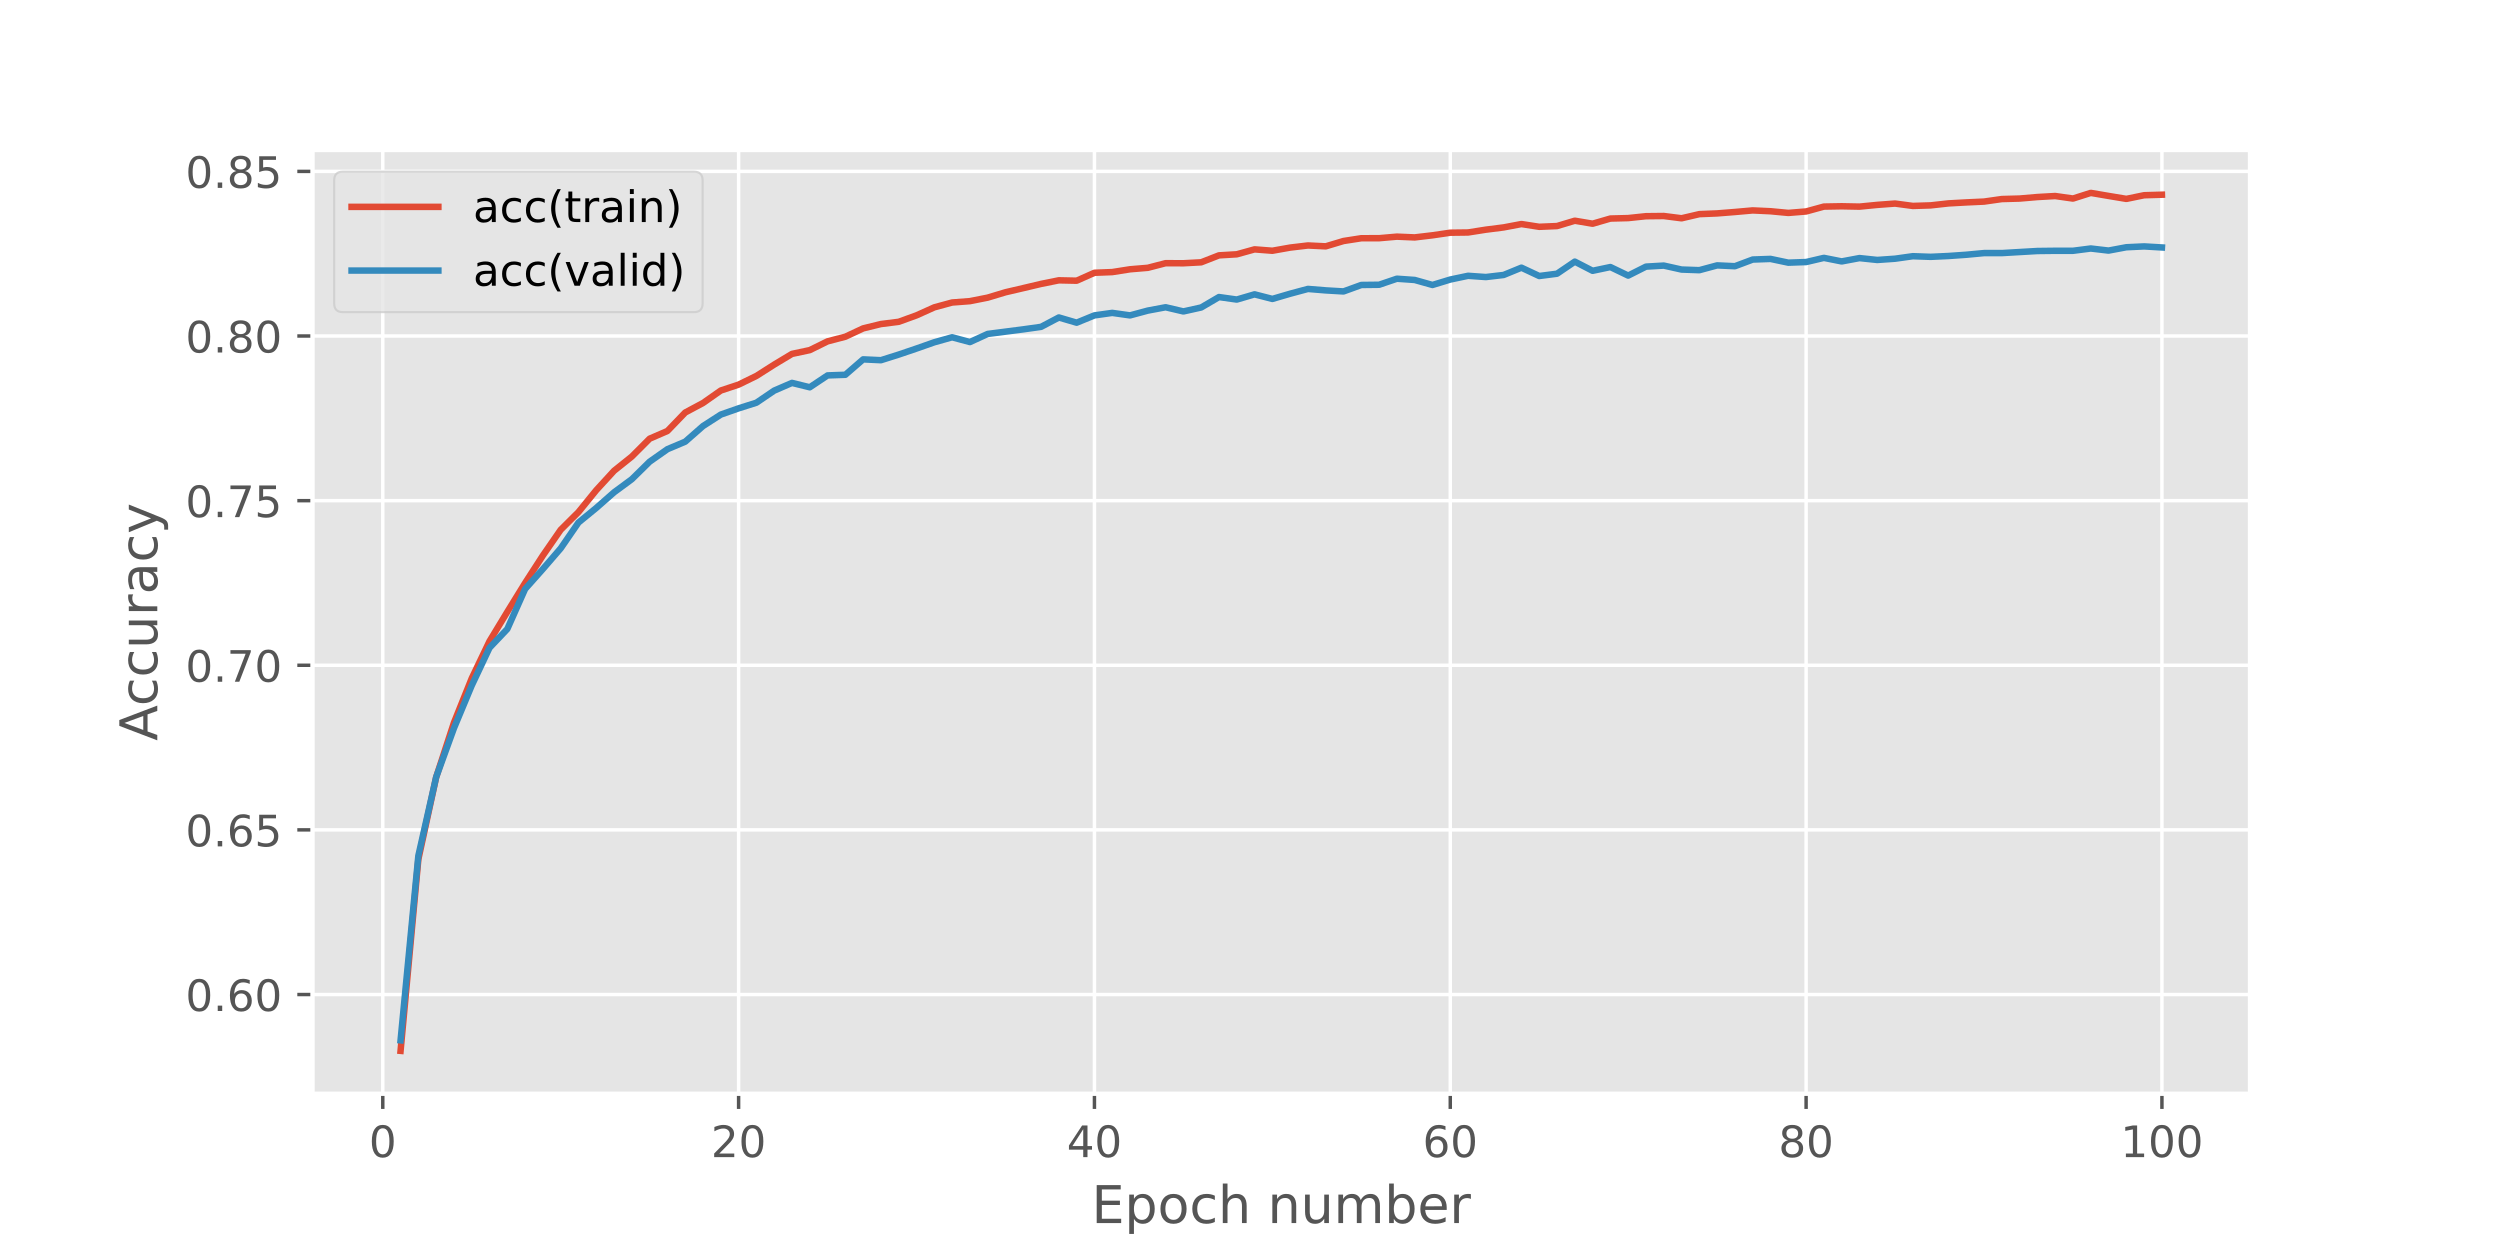
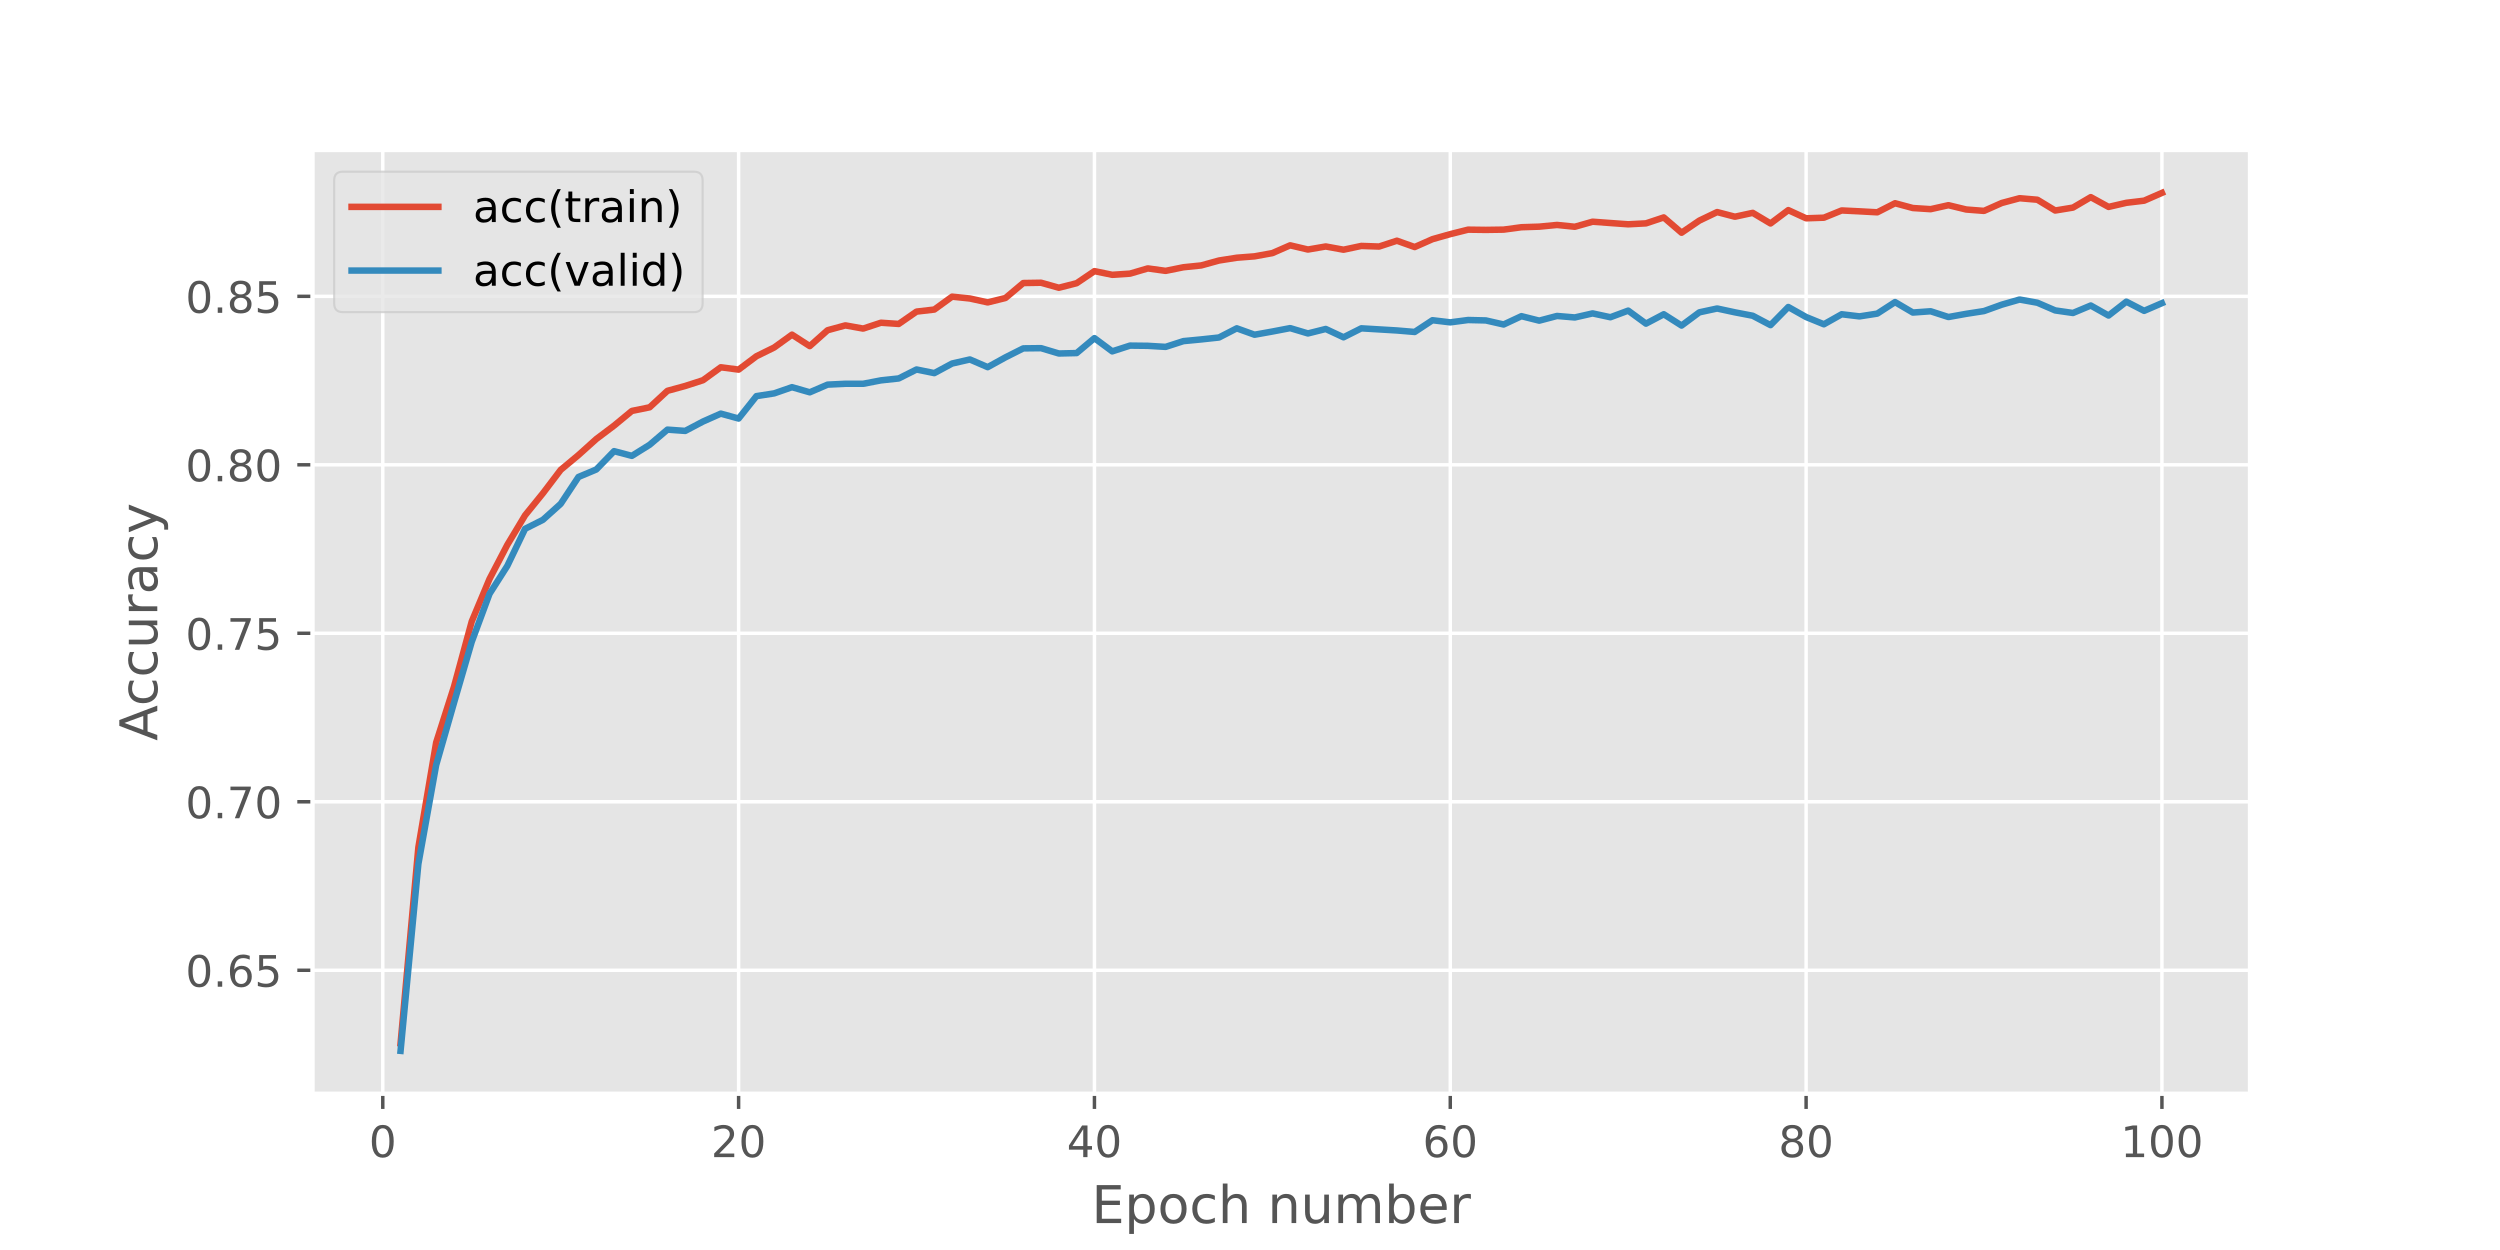
<svg xmlns="http://www.w3.org/2000/svg" xmlns:xlink="http://www.w3.org/1999/xlink" height="288pt" version="1.1" viewBox="0 0 576 288" width="576pt">
  <defs>
    <style type="text/css">*{stroke-linecap:butt;stroke-linejoin:round;}</style>
  </defs>
  <g id="figure_1">
    <g id="patch_1">
      <path d="M 0 288  L 576 288  L 576 0  L 0 0  z " style="fill:#ffffff;" />
    </g>
    <g id="axes_1">
      <g id="patch_2">
        <path d="M 72 252  L 518.4 252  L 518.4 34.56  L 72 34.56  z " style="fill:#e5e5e5;" />
      </g>
      <g id="matplotlib.axis_1">
        <g id="xtick_1">
          <g id="line2d_1">
-             <path clip-path="url(#pfc72ea4bea)" d="M 88.192 252  L 88.192 34.56  " style="fill:none;stroke:#ffffff;stroke-linecap:square;stroke-width:0.8;" />
+             <path clip-path="url(#pb39a2ac1c6)" d="M 88.192 252  L 88.192 34.56  " style="fill:none;stroke:#ffffff;stroke-linecap:square;stroke-width:0.8;" />
          </g>
          <g id="line2d_2">
            <defs>
-               <path d="M 0 0  L 0 3.5  " id="m26fa51908b" style="stroke:#555555;stroke-width:0.8;" />
-             </defs>
-             <g>
-               <use style="fill:#555555;stroke:#555555;stroke-width:0.8;" x="88.192" xlink:href="#m26fa51908b" y="252" />
+               <path d="M 0 0  L 0 3.5  " id="m6defd8dd76" style="stroke:#555555;stroke-width:0.8;" />
+             </defs>
+             <g>
+               <use style="fill:#555555;stroke:#555555;stroke-width:0.8;" x="88.192" xlink:href="#m6defd8dd76" y="252" />
            </g>
          </g>
          <g id="text_1">
            <g style="fill:#555555;" transform="translate(85.01049 266.5984)scale(0.1 -0.1)">
              <defs>
                <path d="M 2034 4250  Q 1547 4250 1301 3770  Q 1056 3291 1056 2328  Q 1056 1369 1301 889  Q 1547 409 2034 409  Q 2525 409 2770 889  Q 3016 1369 3016 2328  Q 3016 3291 2770 3770  Q 2525 4250 2034 4250  z M 2034 4750  Q 2819 4750 3233 4129  Q 3647 3509 3647 2328  Q 3647 1150 3233 529  Q 2819 -91 2034 -91  Q 1250 -91 836 529  Q 422 1150 422 2328  Q 422 3509 836 4129  Q 1250 4750 2034 4750  z " id="DejaVuSans-30" transform="scale(0.015625)" />
              </defs>
              <use xlink:href="#DejaVuSans-30" />
            </g>
          </g>
        </g>
        <g id="xtick_2">
          <g id="line2d_3">
-             <path clip-path="url(#pfc72ea4bea)" d="M 170.175 252  L 170.175 34.56  " style="fill:none;stroke:#ffffff;stroke-linecap:square;stroke-width:0.8;" />
+             <path clip-path="url(#pb39a2ac1c6)" d="M 170.175 252  L 170.175 34.56  " style="fill:none;stroke:#ffffff;stroke-linecap:square;stroke-width:0.8;" />
          </g>
          <g id="line2d_4">
            <g>
-               <use style="fill:#555555;stroke:#555555;stroke-width:0.8;" x="170.175" xlink:href="#m26fa51908b" y="252" />
+               <use style="fill:#555555;stroke:#555555;stroke-width:0.8;" x="170.175" xlink:href="#m6defd8dd76" y="252" />
            </g>
          </g>
          <g id="text_2">
            <g style="fill:#555555;" transform="translate(163.8127 266.5984)scale(0.1 -0.1)">
              <defs>
                <path d="M 1228 531  L 3431 531  L 3431 0  L 469 0  L 469 531  Q 828 903 1448 1529  Q 2069 2156 2228 2338  Q 2531 2678 2651 2914  Q 2772 3150 2772 3378  Q 2772 3750 2511 3984  Q 2250 4219 1831 4219  Q 1534 4219 1204 4116  Q 875 4013 500 3803  L 500 4441  Q 881 4594 1212 4672  Q 1544 4750 1819 4750  Q 2544 4750 2975 4387  Q 3406 4025 3406 3419  Q 3406 3131 3298 2873  Q 3191 2616 2906 2266  Q 2828 2175 2409 1742  Q 1991 1309 1228 531  z " id="DejaVuSans-32" transform="scale(0.015625)" />
              </defs>
              <use xlink:href="#DejaVuSans-32" />
              <use x="63.623" xlink:href="#DejaVuSans-30" />
            </g>
          </g>
        </g>
        <g id="xtick_3">
          <g id="line2d_5">
-             <path clip-path="url(#pfc72ea4bea)" d="M 252.159 252  L 252.159 34.56  " style="fill:none;stroke:#ffffff;stroke-linecap:square;stroke-width:0.8;" />
+             <path clip-path="url(#pb39a2ac1c6)" d="M 252.159 252  L 252.159 34.56  " style="fill:none;stroke:#ffffff;stroke-linecap:square;stroke-width:0.8;" />
          </g>
          <g id="line2d_6">
            <g>
-               <use style="fill:#555555;stroke:#555555;stroke-width:0.8;" x="252.159" xlink:href="#m26fa51908b" y="252" />
+               <use style="fill:#555555;stroke:#555555;stroke-width:0.8;" x="252.159" xlink:href="#m6defd8dd76" y="252" />
            </g>
          </g>
          <g id="text_3">
            <g style="fill:#555555;" transform="translate(245.7962 266.5984)scale(0.1 -0.1)">
              <defs>
                <path d="M 2419 4116  L 825 1625  L 2419 1625  L 2419 4116  z M 2253 4666  L 3047 4666  L 3047 1625  L 3713 1625  L 3713 1100  L 3047 1100  L 3047 0  L 2419 0  L 2419 1100  L 313 1100  L 313 1709  L 2253 4666  z " id="DejaVuSans-34" transform="scale(0.015625)" />
              </defs>
              <use xlink:href="#DejaVuSans-34" />
              <use x="63.623" xlink:href="#DejaVuSans-30" />
            </g>
          </g>
        </g>
        <g id="xtick_4">
          <g id="line2d_7">
-             <path clip-path="url(#pfc72ea4bea)" d="M 334.142 252  L 334.142 34.56  " style="fill:none;stroke:#ffffff;stroke-linecap:square;stroke-width:0.8;" />
+             <path clip-path="url(#pb39a2ac1c6)" d="M 334.142 252  L 334.142 34.56  " style="fill:none;stroke:#ffffff;stroke-linecap:square;stroke-width:0.8;" />
          </g>
          <g id="line2d_8">
            <g>
-               <use style="fill:#555555;stroke:#555555;stroke-width:0.8;" x="334.142" xlink:href="#m26fa51908b" y="252" />
+               <use style="fill:#555555;stroke:#555555;stroke-width:0.8;" x="334.142" xlink:href="#m6defd8dd76" y="252" />
            </g>
          </g>
          <g id="text_4">
            <g style="fill:#555555;" transform="translate(327.7796 266.5984)scale(0.1 -0.1)">
              <defs>
                <path d="M 2113 2584  Q 1688 2584 1439 2293  Q 1191 2003 1191 1497  Q 1191 994 1439 701  Q 1688 409 2113 409  Q 2538 409 2786 701  Q 3034 994 3034 1497  Q 3034 2003 2786 2293  Q 2538 2584 2113 2584  z M 3366 4563  L 3366 3988  Q 3128 4100 2886 4159  Q 2644 4219 2406 4219  Q 1781 4219 1451 3797  Q 1122 3375 1075 2522  Q 1259 2794 1537 2939  Q 1816 3084 2150 3084  Q 2853 3084 3261 2657  Q 3669 2231 3669 1497  Q 3669 778 3244 343  Q 2819 -91 2113 -91  Q 1303 -91 875 529  Q 447 1150 447 2328  Q 447 3434 972 4092  Q 1497 4750 2381 4750  Q 2619 4750 2861 4703  Q 3103 4656 3366 4563  z " id="DejaVuSans-36" transform="scale(0.015625)" />
              </defs>
              <use xlink:href="#DejaVuSans-36" />
              <use x="63.623" xlink:href="#DejaVuSans-30" />
            </g>
          </g>
        </g>
        <g id="xtick_5">
          <g id="line2d_9">
-             <path clip-path="url(#pfc72ea4bea)" d="M 416.126 252  L 416.126 34.56  " style="fill:none;stroke:#ffffff;stroke-linecap:square;stroke-width:0.8;" />
+             <path clip-path="url(#pb39a2ac1c6)" d="M 416.126 252  L 416.126 34.56  " style="fill:none;stroke:#ffffff;stroke-linecap:square;stroke-width:0.8;" />
          </g>
          <g id="line2d_10">
            <g>
-               <use style="fill:#555555;stroke:#555555;stroke-width:0.8;" x="416.126" xlink:href="#m26fa51908b" y="252" />
+               <use style="fill:#555555;stroke:#555555;stroke-width:0.8;" x="416.126" xlink:href="#m6defd8dd76" y="252" />
            </g>
          </g>
          <g id="text_5">
            <g style="fill:#555555;" transform="translate(409.7631 266.5984)scale(0.1 -0.1)">
              <defs>
                <path d="M 2034 2216  Q 1584 2216 1326 1975  Q 1069 1734 1069 1313  Q 1069 891 1326 650  Q 1584 409 2034 409  Q 2484 409 2743 651  Q 3003 894 3003 1313  Q 3003 1734 2745 1975  Q 2488 2216 2034 2216  z M 1403 2484  Q 997 2584 770 2862  Q 544 3141 544 3541  Q 544 4100 942 4425  Q 1341 4750 2034 4750  Q 2731 4750 3128 4425  Q 3525 4100 3525 3541  Q 3525 3141 3298 2862  Q 3072 2584 2669 2484  Q 3125 2378 3379 2068  Q 3634 1759 3634 1313  Q 3634 634 3220 271  Q 2806 -91 2034 -91  Q 1263 -91 848 271  Q 434 634 434 1313  Q 434 1759 690 2068  Q 947 2378 1403 2484  z M 1172 3481  Q 1172 3119 1398 2916  Q 1625 2713 2034 2713  Q 2441 2713 2670 2916  Q 2900 3119 2900 3481  Q 2900 3844 2670 4047  Q 2441 4250 2034 4250  Q 1625 4250 1398 4047  Q 1172 3844 1172 3481  z " id="DejaVuSans-38" transform="scale(0.015625)" />
              </defs>
              <use xlink:href="#DejaVuSans-38" />
              <use x="63.623" xlink:href="#DejaVuSans-30" />
            </g>
          </g>
        </g>
        <g id="xtick_6">
          <g id="line2d_11">
-             <path clip-path="url(#pfc72ea4bea)" d="M 498.109 252  L 498.109 34.56  " style="fill:none;stroke:#ffffff;stroke-linecap:square;stroke-width:0.8;" />
+             <path clip-path="url(#pb39a2ac1c6)" d="M 498.109 252  L 498.109 34.56  " style="fill:none;stroke:#ffffff;stroke-linecap:square;stroke-width:0.8;" />
          </g>
          <g id="line2d_12">
            <g>
-               <use style="fill:#555555;stroke:#555555;stroke-width:0.8;" x="498.109" xlink:href="#m26fa51908b" y="252" />
+               <use style="fill:#555555;stroke:#555555;stroke-width:0.8;" x="498.109" xlink:href="#m6defd8dd76" y="252" />
            </g>
          </g>
          <g id="text_6">
            <g style="fill:#555555;" transform="translate(488.5653 266.5984)scale(0.1 -0.1)">
              <defs>
                <path d="M 794 531  L 1825 531  L 1825 4091  L 703 3866  L 703 4441  L 1819 4666  L 2450 4666  L 2450 531  L 3481 531  L 3481 0  L 794 0  L 794 531  z " id="DejaVuSans-31" transform="scale(0.015625)" />
              </defs>
              <use xlink:href="#DejaVuSans-31" />
              <use x="63.623" xlink:href="#DejaVuSans-30" />
              <use x="127.246" xlink:href="#DejaVuSans-30" />
            </g>
          </g>
        </g>
        <g id="text_7">
          <g style="fill:#555555;" transform="translate(251.5031 281.7962)scale(0.12 -0.12)">
            <defs>
              <path d="M 628 4666  L 3578 4666  L 3578 4134  L 1259 4134  L 1259 2753  L 3481 2753  L 3481 2222  L 1259 2222  L 1259 531  L 3634 531  L 3634 0  L 628 0  L 628 4666  z " id="DejaVuSans-45" transform="scale(0.015625)" />
              <path d="M 1159 525  L 1159 -1331  L 581 -1331  L 581 3500  L 1159 3500  L 1159 2969  Q 1341 3281 1617 3432  Q 1894 3584 2278 3584  Q 2916 3584 3314 3078  Q 3713 2572 3713 1747  Q 3713 922 3314 415  Q 2916 -91 2278 -91  Q 1894 -91 1617 61  Q 1341 213 1159 525  z M 3116 1747  Q 3116 2381 2855 2742  Q 2594 3103 2138 3103  Q 1681 3103 1420 2742  Q 1159 2381 1159 1747  Q 1159 1113 1420 752  Q 1681 391 2138 391  Q 2594 391 2855 752  Q 3116 1113 3116 1747  z " id="DejaVuSans-70" transform="scale(0.015625)" />
              <path d="M 1959 3097  Q 1497 3097 1228 2736  Q 959 2375 959 1747  Q 959 1119 1226 758  Q 1494 397 1959 397  Q 2419 397 2687 759  Q 2956 1122 2956 1747  Q 2956 2369 2687 2733  Q 2419 3097 1959 3097  z M 1959 3584  Q 2709 3584 3137 3096  Q 3566 2609 3566 1747  Q 3566 888 3137 398  Q 2709 -91 1959 -91  Q 1206 -91 779 398  Q 353 888 353 1747  Q 353 2609 779 3096  Q 1206 3584 1959 3584  z " id="DejaVuSans-6f" transform="scale(0.015625)" />
              <path d="M 3122 3366  L 3122 2828  Q 2878 2963 2633 3030  Q 2388 3097 2138 3097  Q 1578 3097 1268 2742  Q 959 2388 959 1747  Q 959 1106 1268 751  Q 1578 397 2138 397  Q 2388 397 2633 464  Q 2878 531 3122 666  L 3122 134  Q 2881 22 2623 -34  Q 2366 -91 2075 -91  Q 1284 -91 818 406  Q 353 903 353 1747  Q 353 2603 823 3093  Q 1294 3584 2113 3584  Q 2378 3584 2631 3529  Q 2884 3475 3122 3366  z " id="DejaVuSans-63" transform="scale(0.015625)" />
              <path d="M 3513 2113  L 3513 0  L 2938 0  L 2938 2094  Q 2938 2591 2744 2837  Q 2550 3084 2163 3084  Q 1697 3084 1428 2787  Q 1159 2491 1159 1978  L 1159 0  L 581 0  L 581 4863  L 1159 4863  L 1159 2956  Q 1366 3272 1645 3428  Q 1925 3584 2291 3584  Q 2894 3584 3203 3211  Q 3513 2838 3513 2113  z " id="DejaVuSans-68" transform="scale(0.015625)" />
              <path id="DejaVuSans-20" transform="scale(0.015625)" />
              <path d="M 3513 2113  L 3513 0  L 2938 0  L 2938 2094  Q 2938 2591 2744 2837  Q 2550 3084 2163 3084  Q 1697 3084 1428 2787  Q 1159 2491 1159 1978  L 1159 0  L 581 0  L 581 3500  L 1159 3500  L 1159 2956  Q 1366 3272 1645 3428  Q 1925 3584 2291 3584  Q 2894 3584 3203 3211  Q 3513 2838 3513 2113  z " id="DejaVuSans-6e" transform="scale(0.015625)" />
              <path d="M 544 1381  L 544 3500  L 1119 3500  L 1119 1403  Q 1119 906 1312 657  Q 1506 409 1894 409  Q 2359 409 2629 706  Q 2900 1003 2900 1516  L 2900 3500  L 3475 3500  L 3475 0  L 2900 0  L 2900 538  Q 2691 219 2414 64  Q 2138 -91 1772 -91  Q 1169 -91 856 284  Q 544 659 544 1381  z M 1991 3584  L 1991 3584  z " id="DejaVuSans-75" transform="scale(0.015625)" />
              <path d="M 3328 2828  Q 3544 3216 3844 3400  Q 4144 3584 4550 3584  Q 5097 3584 5394 3201  Q 5691 2819 5691 2113  L 5691 0  L 5113 0  L 5113 2094  Q 5113 2597 4934 2840  Q 4756 3084 4391 3084  Q 3944 3084 3684 2787  Q 3425 2491 3425 1978  L 3425 0  L 2847 0  L 2847 2094  Q 2847 2600 2669 2842  Q 2491 3084 2119 3084  Q 1678 3084 1418 2786  Q 1159 2488 1159 1978  L 1159 0  L 581 0  L 581 3500  L 1159 3500  L 1159 2956  Q 1356 3278 1631 3431  Q 1906 3584 2284 3584  Q 2666 3584 2933 3390  Q 3200 3197 3328 2828  z " id="DejaVuSans-6d" transform="scale(0.015625)" />
              <path d="M 3116 1747  Q 3116 2381 2855 2742  Q 2594 3103 2138 3103  Q 1681 3103 1420 2742  Q 1159 2381 1159 1747  Q 1159 1113 1420 752  Q 1681 391 2138 391  Q 2594 391 2855 752  Q 3116 1113 3116 1747  z M 1159 2969  Q 1341 3281 1617 3432  Q 1894 3584 2278 3584  Q 2916 3584 3314 3078  Q 3713 2572 3713 1747  Q 3713 922 3314 415  Q 2916 -91 2278 -91  Q 1894 -91 1617 61  Q 1341 213 1159 525  L 1159 0  L 581 0  L 581 4863  L 1159 4863  L 1159 2969  z " id="DejaVuSans-62" transform="scale(0.015625)" />
              <path d="M 3597 1894  L 3597 1613  L 953 1613  Q 991 1019 1311 708  Q 1631 397 2203 397  Q 2534 397 2845 478  Q 3156 559 3463 722  L 3463 178  Q 3153 47 2828 -22  Q 2503 -91 2169 -91  Q 1331 -91 842 396  Q 353 884 353 1716  Q 353 2575 817 3079  Q 1281 3584 2069 3584  Q 2775 3584 3186 3129  Q 3597 2675 3597 1894  z M 3022 2063  Q 3016 2534 2758 2815  Q 2500 3097 2075 3097  Q 1594 3097 1305 2825  Q 1016 2553 972 2059  L 3022 2063  z " id="DejaVuSans-65" transform="scale(0.015625)" />
              <path d="M 2631 2963  Q 2534 3019 2420 3045  Q 2306 3072 2169 3072  Q 1681 3072 1420 2755  Q 1159 2438 1159 1844  L 1159 0  L 581 0  L 581 3500  L 1159 3500  L 1159 2956  Q 1341 3275 1631 3429  Q 1922 3584 2338 3584  Q 2397 3584 2469 3576  Q 2541 3569 2628 3553  L 2631 2963  z " id="DejaVuSans-72" transform="scale(0.015625)" />
            </defs>
            <use xlink:href="#DejaVuSans-45" />
            <use x="63.184" xlink:href="#DejaVuSans-70" />
            <use x="126.66" xlink:href="#DejaVuSans-6f" />
            <use x="187.842" xlink:href="#DejaVuSans-63" />
            <use x="242.822" xlink:href="#DejaVuSans-68" />
            <use x="306.201" xlink:href="#DejaVuSans-20" />
            <use x="337.988" xlink:href="#DejaVuSans-6e" />
            <use x="401.367" xlink:href="#DejaVuSans-75" />
            <use x="464.746" xlink:href="#DejaVuSans-6d" />
            <use x="562.158" xlink:href="#DejaVuSans-62" />
            <use x="625.635" xlink:href="#DejaVuSans-65" />
            <use x="687.158" xlink:href="#DejaVuSans-72" />
          </g>
        </g>
      </g>
      <g id="matplotlib.axis_2">
        <g id="ytick_1">
          <g id="line2d_13">
-             <path clip-path="url(#pfc72ea4bea)" d="M 72 229.137  L 518.4 229.137  " style="fill:none;stroke:#ffffff;stroke-linecap:square;stroke-width:0.8;" />
+             <path clip-path="url(#pb39a2ac1c6)" d="M 72 223.543  L 518.4 223.543  " style="fill:none;stroke:#ffffff;stroke-linecap:square;stroke-width:0.8;" />
          </g>
          <g id="line2d_14">
            <defs>
-               <path d="M 0 0  L -3.5 0  " id="mfb7b2b36ef" style="stroke:#555555;stroke-width:0.8;" />
-             </defs>
-             <g>
-               <use style="fill:#555555;stroke:#555555;stroke-width:0.8;" x="72" xlink:href="#mfb7b2b36ef" y="229.137" />
+               <path d="M 0 0  L -3.5 0  " id="maf98f633cb" style="stroke:#555555;stroke-width:0.8;" />
+             </defs>
+             <g>
+               <use style="fill:#555555;stroke:#555555;stroke-width:0.8;" x="72" xlink:href="#maf98f633cb" y="223.543" />
            </g>
          </g>
          <g id="text_8">
-             <g style="fill:#555555;" transform="translate(42.73438 232.9361)scale(0.1 -0.1)">
+             <g style="fill:#555555;" transform="translate(42.73438 227.3426)scale(0.1 -0.1)">
              <defs>
                <path d="M 684 794  L 1344 794  L 1344 0  L 684 0  L 684 794  z " id="DejaVuSans-2e" transform="scale(0.015625)" />
+                 <path d="M 691 4666  L 3169 4666  L 3169 4134  L 1269 4134  L 1269 2991  Q 1406 3038 1543 3061  Q 1681 3084 1819 3084  Q 2600 3084 3056 2656  Q 3513 2228 3513 1497  Q 3513 744 3044 326  Q 2575 -91 1722 -91  Q 1428 -91 1123 -41  Q 819 9 494 109  L 494 744  Q 775 591 1075 516  Q 1375 441 1709 441  Q 2250 441 2565 725  Q 2881 1009 2881 1497  Q 2881 1984 2565 2268  Q 2250 2553 1709 2553  Q 1456 2553 1204 2497  Q 953 2441 691 2322  L 691 4666  z " id="DejaVuSans-35" transform="scale(0.015625)" />
              </defs>
              <use xlink:href="#DejaVuSans-30" />
              <use x="63.623" xlink:href="#DejaVuSans-2e" />
              <use x="95.41" xlink:href="#DejaVuSans-36" />
-               <use x="159.033" xlink:href="#DejaVuSans-30" />
+               <use x="159.033" xlink:href="#DejaVuSans-35" />
            </g>
          </g>
        </g>
        <g id="ytick_2">
          <g id="line2d_15">
-             <path clip-path="url(#pfc72ea4bea)" d="M 72 191.208  L 518.4 191.208  " style="fill:none;stroke:#ffffff;stroke-linecap:square;stroke-width:0.8;" />
+             <path clip-path="url(#pb39a2ac1c6)" d="M 72 184.727  L 518.4 184.727  " style="fill:none;stroke:#ffffff;stroke-linecap:square;stroke-width:0.8;" />
          </g>
          <g id="line2d_16">
            <g>
-               <use style="fill:#555555;stroke:#555555;stroke-width:0.8;" x="72" xlink:href="#mfb7b2b36ef" y="191.208" />
+               <use style="fill:#555555;stroke:#555555;stroke-width:0.8;" x="72" xlink:href="#maf98f633cb" y="184.727" />
            </g>
          </g>
          <g id="text_9">
-             <g style="fill:#555555;" transform="translate(42.73438 195.0068)scale(0.1 -0.1)">
-               <defs>
-                 <path d="M 691 4666  L 3169 4666  L 3169 4134  L 1269 4134  L 1269 2991  Q 1406 3038 1543 3061  Q 1681 3084 1819 3084  Q 2600 3084 3056 2656  Q 3513 2228 3513 1497  Q 3513 744 3044 326  Q 2575 -91 1722 -91  Q 1428 -91 1123 -41  Q 819 9 494 109  L 494 744  Q 775 591 1075 516  Q 1375 441 1709 441  Q 2250 441 2565 725  Q 2881 1009 2881 1497  Q 2881 1984 2565 2268  Q 2250 2553 1709 2553  Q 1456 2553 1204 2497  Q 953 2441 691 2322  L 691 4666  z " id="DejaVuSans-35" transform="scale(0.015625)" />
-               </defs>
-               <use xlink:href="#DejaVuSans-30" />
-               <use x="63.623" xlink:href="#DejaVuSans-2e" />
-               <use x="95.41" xlink:href="#DejaVuSans-36" />
-               <use x="159.033" xlink:href="#DejaVuSans-35" />
+             <g style="fill:#555555;" transform="translate(42.73438 188.526)scale(0.1 -0.1)">
+               <defs>
+                 <path d="M 525 4666  L 3525 4666  L 3525 4397  L 1831 0  L 1172 0  L 2766 4134  L 525 4134  L 525 4666  z " id="DejaVuSans-37" transform="scale(0.015625)" />
+               </defs>
+               <use xlink:href="#DejaVuSans-30" />
+               <use x="63.623" xlink:href="#DejaVuSans-2e" />
+               <use x="95.41" xlink:href="#DejaVuSans-37" />
+               <use x="159.033" xlink:href="#DejaVuSans-30" />
            </g>
          </g>
        </g>
        <g id="ytick_3">
          <g id="line2d_17">
-             <path clip-path="url(#pfc72ea4bea)" d="M 72 153.278  L 518.4 153.278  " style="fill:none;stroke:#ffffff;stroke-linecap:square;stroke-width:0.8;" />
+             <path clip-path="url(#pb39a2ac1c6)" d="M 72 145.91  L 518.4 145.91  " style="fill:none;stroke:#ffffff;stroke-linecap:square;stroke-width:0.8;" />
          </g>
          <g id="line2d_18">
            <g>
-               <use style="fill:#555555;stroke:#555555;stroke-width:0.8;" x="72" xlink:href="#mfb7b2b36ef" y="153.278" />
+               <use style="fill:#555555;stroke:#555555;stroke-width:0.8;" x="72" xlink:href="#maf98f633cb" y="145.91" />
            </g>
          </g>
          <g id="text_10">
-             <g style="fill:#555555;" transform="translate(42.73438 157.0774)scale(0.1 -0.1)">
-               <defs>
-                 <path d="M 525 4666  L 3525 4666  L 3525 4397  L 1831 0  L 1172 0  L 2766 4134  L 525 4134  L 525 4666  z " id="DejaVuSans-37" transform="scale(0.015625)" />
-               </defs>
+             <g style="fill:#555555;" transform="translate(42.73438 149.7094)scale(0.1 -0.1)">
              <use xlink:href="#DejaVuSans-30" />
              <use x="63.623" xlink:href="#DejaVuSans-2e" />
              <use x="95.41" xlink:href="#DejaVuSans-37" />
-               <use x="159.033" xlink:href="#DejaVuSans-30" />
+               <use x="159.033" xlink:href="#DejaVuSans-35" />
            </g>
          </g>
        </g>
        <g id="ytick_4">
          <g id="line2d_19">
-             <path clip-path="url(#pfc72ea4bea)" d="M 72 115.349  L 518.4 115.349  " style="fill:none;stroke:#ffffff;stroke-linecap:square;stroke-width:0.8;" />
+             <path clip-path="url(#pb39a2ac1c6)" d="M 72 107.094  L 518.4 107.094  " style="fill:none;stroke:#ffffff;stroke-linecap:square;stroke-width:0.8;" />
          </g>
          <g id="line2d_20">
            <g>
-               <use style="fill:#555555;stroke:#555555;stroke-width:0.8;" x="72" xlink:href="#mfb7b2b36ef" y="115.349" />
+               <use style="fill:#555555;stroke:#555555;stroke-width:0.8;" x="72" xlink:href="#maf98f633cb" y="107.094" />
            </g>
          </g>
          <g id="text_11">
-             <g style="fill:#555555;" transform="translate(42.73438 119.148)scale(0.1 -0.1)">
-               <use xlink:href="#DejaVuSans-30" />
-               <use x="63.623" xlink:href="#DejaVuSans-2e" />
-               <use x="95.41" xlink:href="#DejaVuSans-37" />
-               <use x="159.033" xlink:href="#DejaVuSans-35" />
+             <g style="fill:#555555;" transform="translate(42.73438 110.8928)scale(0.1 -0.1)">
+               <use xlink:href="#DejaVuSans-30" />
+               <use x="63.623" xlink:href="#DejaVuSans-2e" />
+               <use x="95.41" xlink:href="#DejaVuSans-38" />
+               <use x="159.033" xlink:href="#DejaVuSans-30" />
            </g>
          </g>
        </g>
        <g id="ytick_5">
          <g id="line2d_21">
-             <path clip-path="url(#pfc72ea4bea)" d="M 72 77.419  L 518.4 77.419  " style="fill:none;stroke:#ffffff;stroke-linecap:square;stroke-width:0.8;" />
+             <path clip-path="url(#pb39a2ac1c6)" d="M 72 68.277  L 518.4 68.277  " style="fill:none;stroke:#ffffff;stroke-linecap:square;stroke-width:0.8;" />
          </g>
          <g id="line2d_22">
            <g>
-               <use style="fill:#555555;stroke:#555555;stroke-width:0.8;" x="72" xlink:href="#mfb7b2b36ef" y="77.419" />
+               <use style="fill:#555555;stroke:#555555;stroke-width:0.8;" x="72" xlink:href="#maf98f633cb" y="68.277" />
            </g>
          </g>
          <g id="text_12">
-             <g style="fill:#555555;" transform="translate(42.73438 81.21865)scale(0.1 -0.1)">
-               <use xlink:href="#DejaVuSans-30" />
-               <use x="63.623" xlink:href="#DejaVuSans-2e" />
-               <use x="95.41" xlink:href="#DejaVuSans-38" />
-               <use x="159.033" xlink:href="#DejaVuSans-30" />
-             </g>
-           </g>
-         </g>
-         <g id="ytick_6">
-           <g id="line2d_23">
-             <path clip-path="url(#pfc72ea4bea)" d="M 72 39.49  L 518.4 39.49  " style="fill:none;stroke:#ffffff;stroke-linecap:square;stroke-width:0.8;" />
-           </g>
-           <g id="line2d_24">
-             <g>
-               <use style="fill:#555555;stroke:#555555;stroke-width:0.8;" x="72" xlink:href="#mfb7b2b36ef" y="39.49" />
-             </g>
-           </g>
-           <g id="text_13">
-             <g style="fill:#555555;" transform="translate(42.73438 43.28928)scale(0.1 -0.1)">
+             <g style="fill:#555555;" transform="translate(42.73438 72.07624)scale(0.1 -0.1)">
              <use xlink:href="#DejaVuSans-30" />
              <use x="63.623" xlink:href="#DejaVuSans-2e" />
              <use x="95.41" xlink:href="#DejaVuSans-38" />
              <use x="159.033" xlink:href="#DejaVuSans-35" />
            </g>
          </g>
        </g>
-         <g id="text_14">
+         <g id="text_13">
          <g style="fill:#555555;" transform="translate(36.23875 170.6738)rotate(-90)scale(0.12 -0.12)">
            <defs>
              <path d="M 2188 4044  L 1331 1722  L 3047 1722  L 2188 4044  z M 1831 4666  L 2547 4666  L 4325 0  L 3669 0  L 3244 1197  L 1141 1197  L 716 0  L 50 0  L 1831 4666  z " id="DejaVuSans-41" transform="scale(0.015625)" />
              <path d="M 2194 1759  Q 1497 1759 1228 1600  Q 959 1441 959 1056  Q 959 750 1161 570  Q 1363 391 1709 391  Q 2188 391 2477 730  Q 2766 1069 2766 1631  L 2766 1759  L 2194 1759  z M 3341 1997  L 3341 0  L 2766 0  L 2766 531  Q 2569 213 2275 61  Q 1981 -91 1556 -91  Q 1019 -91 701 211  Q 384 513 384 1019  Q 384 1609 779 1909  Q 1175 2209 1959 2209  L 2766 2209  L 2766 2266  Q 2766 2663 2505 2880  Q 2244 3097 1772 3097  Q 1472 3097 1187 3025  Q 903 2953 641 2809  L 641 3341  Q 956 3463 1253 3523  Q 1550 3584 1831 3584  Q 2591 3584 2966 3190  Q 3341 2797 3341 1997  z " id="DejaVuSans-61" transform="scale(0.015625)" />
              <path d="M 2059 -325  Q 1816 -950 1584 -1140  Q 1353 -1331 966 -1331  L 506 -1331  L 506 -850  L 844 -850  Q 1081 -850 1212 -737  Q 1344 -625 1503 -206  L 1606 56  L 191 3500  L 800 3500  L 1894 763  L 2988 3500  L 3597 3500  L 2059 -325  z " id="DejaVuSans-79" transform="scale(0.015625)" />
            </defs>
            <use xlink:href="#DejaVuSans-41" />
            <use x="66.658" xlink:href="#DejaVuSans-63" />
            <use x="121.639" xlink:href="#DejaVuSans-63" />
            <use x="176.619" xlink:href="#DejaVuSans-75" />
            <use x="239.998" xlink:href="#DejaVuSans-72" />
            <use x="281.111" xlink:href="#DejaVuSans-61" />
            <use x="342.391" xlink:href="#DejaVuSans-63" />
            <use x="397.371" xlink:href="#DejaVuSans-79" />
          </g>
        </g>
      </g>
-       <g id="line2d_25">
-         <path clip-path="url(#pfc72ea4bea)" d="M 92.291 242.116  L 96.39 197.967  L 100.489 179.085  L 104.588 166.508  L 108.688 156.29  L 112.787 147.733  L 116.886 140.974  L 120.985 134.321  L 125.084 127.987  L 129.183 122.062  L 133.283 117.981  L 137.382 112.937  L 141.481 108.468  L 145.58 105.184  L 149.679 101.072  L 153.779 99.297  L 157.878 95.041  L 161.977 92.849  L 166.076 89.974  L 170.175 88.616  L 174.274 86.614  L 178.374 84.004  L 182.473 81.539  L 186.572 80.666  L 190.671 78.648  L 194.77 77.579  L 198.869 75.66  L 202.969 74.658  L 207.068 74.142  L 211.167 72.656  L 215.266 70.812  L 219.365 69.697  L 223.464 69.386  L 227.564 68.574  L 231.663 67.338  L 235.762 66.382  L 239.861 65.411  L 243.96 64.584  L 248.06 64.675  L 252.159 62.847  L 256.258 62.688  L 260.357 62.043  L 264.456 61.702  L 268.555 60.639  L 272.655 60.655  L 276.754 60.435  L 280.853 58.834  L 284.952 58.591  L 289.051 57.453  L 293.15 57.772  L 297.25 57.044  L 301.349 56.558  L 305.448 56.756  L 309.547 55.527  L 313.646 54.889  L 317.745 54.882  L 321.845 54.525  L 325.944 54.7  L 330.043 54.214  L 334.142 53.615  L 338.241 53.562  L 342.34 52.917  L 346.44 52.394  L 350.539 51.62  L 354.638 52.257  L 358.737 52.083  L 362.836 50.854  L 366.936 51.544  L 371.035 50.353  L 375.134 50.247  L 379.233 49.814  L 383.332 49.769  L 387.431 50.292  L 391.531 49.337  L 395.63 49.17  L 399.729 48.843  L 403.828 48.479  L 407.927 48.669  L 412.026 49.056  L 416.126 48.722  L 420.225 47.599  L 424.324 47.524  L 428.423 47.607  L 432.522 47.205  L 436.621 46.901  L 440.721 47.448  L 444.82 47.319  L 448.919 46.864  L 453.018 46.636  L 457.117 46.446  L 461.217 45.862  L 465.316 45.748  L 469.415 45.399  L 473.514 45.164  L 477.613 45.748  L 481.712 44.444  L 485.812 45.142  L 489.911 45.824  L 494.01 44.982  L 498.109 44.861  " style="fill:none;stroke:#e24a33;stroke-linecap:square;stroke-width:1.5;" />
-       </g>
-       <g id="line2d_26">
-         <path clip-path="url(#pfc72ea4bea)" d="M 92.291 239.7  L 96.39 197.161  L 100.489 179.061  L 104.588 167.778  L 108.688 157.935  L 112.787 149.245  L 116.886 144.924  L 120.985 135.706  L 125.084 131.097  L 129.183 126.344  L 133.283 120.39  L 137.382 117.029  L 141.481 113.428  L 145.58 110.404  L 149.679 106.371  L 153.779 103.49  L 157.878 101.761  L 161.977 98.161  L 166.076 95.52  L 170.175 94.08  L 174.274 92.783  L 178.374 89.999  L 182.473 88.222  L 186.572 89.23  L 190.671 86.494  L 194.77 86.35  L 198.869 82.797  L 202.969 82.989  L 207.068 81.692  L 211.167 80.3  L 215.266 78.86  L 219.365 77.708  L 223.464 78.812  L 227.564 76.939  L 231.663 76.411  L 235.762 75.883  L 239.861 75.307  L 243.96 73.146  L 248.06 74.347  L 252.159 72.666  L 256.258 72.09  L 260.357 72.666  L 264.456 71.562  L 268.555 70.794  L 272.655 71.754  L 276.754 70.842  L 280.853 68.441  L 284.952 69.017  L 289.051 67.817  L 293.15 68.873  L 297.25 67.673  L 301.349 66.569  L 305.448 66.905  L 309.547 67.145  L 313.646 65.657  L 317.745 65.609  L 321.845 64.216  L 325.944 64.504  L 330.043 65.657  L 334.142 64.408  L 338.241 63.544  L 342.34 63.832  L 346.44 63.352  L 350.539 61.672  L 354.638 63.592  L 358.737 63.064  L 362.836 60.279  L 366.936 62.392  L 371.035 61.528  L 375.134 63.496  L 379.233 61.431  L 383.332 61.191  L 387.431 62.104  L 391.531 62.248  L 395.63 61.143  L 399.729 61.335  L 403.828 59.799  L 407.927 59.655  L 412.026 60.519  L 416.126 60.375  L 420.225 59.415  L 424.324 60.231  L 428.423 59.463  L 432.522 59.895  L 436.621 59.607  L 440.721 59.031  L 444.82 59.175  L 448.919 58.983  L 453.018 58.695  L 457.117 58.311  L 461.217 58.311  L 465.316 58.071  L 469.415 57.831  L 473.514 57.783  L 477.613 57.783  L 481.712 57.254  L 485.812 57.735  L 489.911 56.966  L 494.01 56.774  L 498.109 57.014  " style="fill:none;stroke:#348abd;stroke-linecap:square;stroke-width:1.5;" />
+       <g id="line2d_23">
+         <path clip-path="url(#pb39a2ac1c6)" d="M 92.291 240.374  L 96.39 195.238  L 100.489 171.079  L 104.588 158.254  L 108.688 143.185  L 112.787 133.388  L 116.886 125.531  L 120.985 118.715  L 125.084 113.661  L 129.183 108.258  L 133.283 104.842  L 137.382 101.155  L 141.481 98.065  L 145.58 94.68  L 149.679 93.842  L 153.779 90.045  L 157.878 88.927  L 161.977 87.6  L 166.076 84.619  L 170.175 85.162  L 174.274 82.08  L 178.374 80.062  L 182.473 77.104  L 186.572 79.743  L 190.671 76.087  L 194.77 74.969  L 198.869 75.707  L 202.969 74.356  L 207.068 74.635  L 211.167 71.794  L 215.266 71.32  L 219.365 68.347  L 223.464 68.774  L 227.564 69.674  L 231.663 68.657  L 235.762 65.211  L 239.861 65.141  L 243.96 66.297  L 248.06 65.249  L 252.159 62.47  L 256.258 63.316  L 260.357 63.045  L 264.456 61.841  L 268.555 62.408  L 272.655 61.577  L 276.754 61.158  L 280.853 60.025  L 284.952 59.38  L 289.051 59.062  L 293.15 58.317  L 297.25 56.523  L 301.349 57.494  L 305.448 56.787  L 309.547 57.533  L 313.646 56.663  L 317.745 56.803  L 321.845 55.46  L 325.944 56.919  L 330.043 55.103  L 334.142 53.946  L 338.241 52.913  L 342.34 52.968  L 346.44 52.906  L 350.539 52.354  L 354.638 52.222  L 358.737 51.827  L 362.836 52.246  L 366.936 51.081  L 371.035 51.384  L 375.134 51.679  L 379.233 51.462  L 383.332 50.095  L 387.431 53.62  L 391.531 50.825  L 395.63 48.861  L 399.729 49.932  L 403.828 49.04  L 407.927 51.485  L 412.026 48.411  L 416.126 50.297  L 420.225 50.157  L 424.324 48.488  L 428.423 48.69  L 432.522 48.915  L 436.621 46.827  L 440.721 47.929  L 444.82 48.193  L 448.919 47.277  L 453.018 48.271  L 457.117 48.589  L 461.217 46.765  L 465.316 45.67  L 469.415 46.02  L 473.514 48.504  L 477.613 47.828  L 481.712 45.422  L 485.812 47.673  L 489.911 46.726  L 494.01 46.237  L 498.109 44.444  " style="fill:none;stroke:#e24a33;stroke-linecap:square;stroke-width:1.5;" />
+       </g>
+       <g id="line2d_24">
+         <path clip-path="url(#pb39a2ac1c6)" d="M 92.291 242.116  L 96.39 199.074  L 100.489 176.276  L 104.588 161.977  L 108.688 147.876  L 112.787 136.82  L 116.886 130.384  L 120.985 121.834  L 125.084 119.77  L 129.183 116.085  L 133.283 109.894  L 137.382 108.175  L 141.481 103.949  L 145.58 105.03  L 149.679 102.475  L 153.779 98.986  L 157.878 99.281  L 161.977 97.119  L 166.076 95.301  L 170.175 96.431  L 174.274 91.272  L 178.374 90.633  L 182.473 89.208  L 186.572 90.388  L 190.671 88.619  L 194.77 88.422  L 198.869 88.422  L 202.969 87.636  L 207.068 87.194  L 211.167 85.13  L 215.266 85.966  L 219.365 83.755  L 223.464 82.821  L 227.564 84.59  L 231.663 82.33  L 235.762 80.266  L 239.861 80.217  L 243.96 81.445  L 248.06 81.347  L 252.159 77.907  L 256.258 80.954  L 260.357 79.627  L 264.456 79.676  L 268.555 79.922  L 272.655 78.595  L 276.754 78.202  L 280.853 77.76  L 284.952 75.647  L 289.051 77.121  L 293.15 76.384  L 297.25 75.598  L 301.349 76.826  L 305.448 75.795  L 309.547 77.711  L 313.646 75.647  L 317.745 75.893  L 321.845 76.139  L 325.944 76.483  L 330.043 73.78  L 334.142 74.271  L 338.241 73.731  L 342.34 73.829  L 346.44 74.763  L 350.539 72.847  L 354.638 73.878  L 358.737 72.797  L 362.836 73.141  L 366.936 72.208  L 371.035 73.092  L 375.134 71.569  L 379.233 74.566  L 383.332 72.404  L 387.431 75.009  L 391.531 71.962  L 395.63 71.078  L 399.729 71.962  L 403.828 72.748  L 407.927 74.91  L 412.026 70.734  L 416.126 73.043  L 420.225 74.714  L 424.324 72.404  L 428.423 72.896  L 432.522 72.257  L 436.621 69.604  L 440.721 72.011  L 444.82 71.716  L 448.919 73.043  L 453.018 72.306  L 457.117 71.667  L 461.217 70.193  L 465.316 69.014  L 469.415 69.751  L 473.514 71.52  L 477.613 72.11  L 481.712 70.39  L 485.812 72.699  L 489.911 69.505  L 494.01 71.618  L 498.109 69.849  " style="fill:none;stroke:#348abd;stroke-linecap:square;stroke-width:1.5;" />
      </g>
      <g id="patch_3">
        <path d="M 72 252  L 72 34.56  " style="fill:none;stroke:#ffffff;stroke-linecap:square;stroke-linejoin:miter;" />
      </g>
      <g id="patch_4">
        <path d="M 518.4 252  L 518.4 34.56  " style="fill:none;stroke:#ffffff;stroke-linecap:square;stroke-linejoin:miter;" />
      </g>
      <g id="patch_5">
        <path d="M 72 252  L 518.4 252  " style="fill:none;stroke:#ffffff;stroke-linecap:square;stroke-linejoin:miter;" />
      </g>
      <g id="patch_6">
        <path d="M 72 34.56  L 518.4 34.56  " style="fill:none;stroke:#ffffff;stroke-linecap:square;stroke-linejoin:miter;" />
      </g>
      <g id="legend_1">
        <g id="patch_7">
          <path d="M 79 71.916  L 159.88 71.916  Q 161.88 71.916 161.88 69.916  L 161.88 41.56  Q 161.88 39.56 159.88 39.56  L 79 39.56  Q 77 39.56 77 41.56  L 77 69.916  Q 77 71.916 79 71.916  z " style="fill:#e5e5e5;opacity:0.8;stroke:#cccccc;stroke-linejoin:miter;stroke-width:0.5;" />
        </g>
-         <g id="line2d_27">
+         <g id="line2d_25">
          <path d="M 81 47.658  L 101 47.658  " style="fill:none;stroke:#e24a33;stroke-linecap:square;stroke-width:1.5;" />
        </g>
-         <g id="line2d_28" />
-         <g id="text_15">
+         <g id="line2d_26" />
+         <g id="text_14">
          <g transform="translate(109 51.15844)scale(0.1 -0.1)">
            <defs>
              <path d="M 1984 4856  Q 1566 4138 1362 3434  Q 1159 2731 1159 2009  Q 1159 1288 1364 580  Q 1569 -128 1984 -844  L 1484 -844  Q 1016 -109 783 600  Q 550 1309 550 2009  Q 550 2706 781 3412  Q 1013 4119 1484 4856  L 1984 4856  z " id="DejaVuSans-28" transform="scale(0.015625)" />
              <path d="M 1172 4494  L 1172 3500  L 2356 3500  L 2356 3053  L 1172 3053  L 1172 1153  Q 1172 725 1289 603  Q 1406 481 1766 481  L 2356 481  L 2356 0  L 1766 0  Q 1100 0 847 248  Q 594 497 594 1153  L 594 3053  L 172 3053  L 172 3500  L 594 3500  L 594 4494  L 1172 4494  z " id="DejaVuSans-74" transform="scale(0.015625)" />
              <path d="M 603 3500  L 1178 3500  L 1178 0  L 603 0  L 603 3500  z M 603 4863  L 1178 4863  L 1178 4134  L 603 4134  L 603 4863  z " id="DejaVuSans-69" transform="scale(0.015625)" />
              <path d="M 513 4856  L 1013 4856  Q 1481 4119 1714 3412  Q 1947 2706 1947 2009  Q 1947 1309 1714 600  Q 1481 -109 1013 -844  L 513 -844  Q 928 -128 1133 580  Q 1338 1288 1338 2009  Q 1338 2731 1133 3434  Q 928 4138 513 4856  z " id="DejaVuSans-29" transform="scale(0.015625)" />
            </defs>
            <use xlink:href="#DejaVuSans-61" />
            <use x="61.279" xlink:href="#DejaVuSans-63" />
            <use x="116.26" xlink:href="#DejaVuSans-63" />
            <use x="171.24" xlink:href="#DejaVuSans-28" />
            <use x="210.254" xlink:href="#DejaVuSans-74" />
            <use x="249.463" xlink:href="#DejaVuSans-72" />
            <use x="290.576" xlink:href="#DejaVuSans-61" />
            <use x="351.855" xlink:href="#DejaVuSans-69" />
            <use x="379.639" xlink:href="#DejaVuSans-6e" />
            <use x="443.018" xlink:href="#DejaVuSans-29" />
          </g>
        </g>
-         <g id="line2d_29">
+         <g id="line2d_27">
          <path d="M 81 62.337  L 101 62.337  " style="fill:none;stroke:#348abd;stroke-linecap:square;stroke-width:1.5;" />
        </g>
-         <g id="line2d_30" />
-         <g id="text_16">
+         <g id="line2d_28" />
+         <g id="text_15">
          <g transform="translate(109 65.83656)scale(0.1 -0.1)">
            <defs>
              <path d="M 191 3500  L 800 3500  L 1894 563  L 2988 3500  L 3597 3500  L 2284 0  L 1503 0  L 191 3500  z " id="DejaVuSans-76" transform="scale(0.015625)" />
              <path d="M 603 4863  L 1178 4863  L 1178 0  L 603 0  L 603 4863  z " id="DejaVuSans-6c" transform="scale(0.015625)" />
              <path d="M 2906 2969  L 2906 4863  L 3481 4863  L 3481 0  L 2906 0  L 2906 525  Q 2725 213 2448 61  Q 2172 -91 1784 -91  Q 1150 -91 751 415  Q 353 922 353 1747  Q 353 2572 751 3078  Q 1150 3584 1784 3584  Q 2172 3584 2448 3432  Q 2725 3281 2906 2969  z M 947 1747  Q 947 1113 1208 752  Q 1469 391 1925 391  Q 2381 391 2643 752  Q 2906 1113 2906 1747  Q 2906 2381 2643 2742  Q 2381 3103 1925 3103  Q 1469 3103 1208 2742  Q 947 2381 947 1747  z " id="DejaVuSans-64" transform="scale(0.015625)" />
            </defs>
            <use xlink:href="#DejaVuSans-61" />
            <use x="61.279" xlink:href="#DejaVuSans-63" />
            <use x="116.26" xlink:href="#DejaVuSans-63" />
            <use x="171.24" xlink:href="#DejaVuSans-28" />
            <use x="210.254" xlink:href="#DejaVuSans-76" />
            <use x="269.434" xlink:href="#DejaVuSans-61" />
            <use x="330.713" xlink:href="#DejaVuSans-6c" />
            <use x="358.496" xlink:href="#DejaVuSans-69" />
            <use x="386.279" xlink:href="#DejaVuSans-64" />
            <use x="449.756" xlink:href="#DejaVuSans-29" />
          </g>
        </g>
      </g>
    </g>
  </g>
  <defs>
-     <clipPath id="pfc72ea4bea">
+     <clipPath id="pb39a2ac1c6">
      <rect height="217.44" width="446.4" x="72" y="34.56" />
    </clipPath>
  </defs>
</svg>
